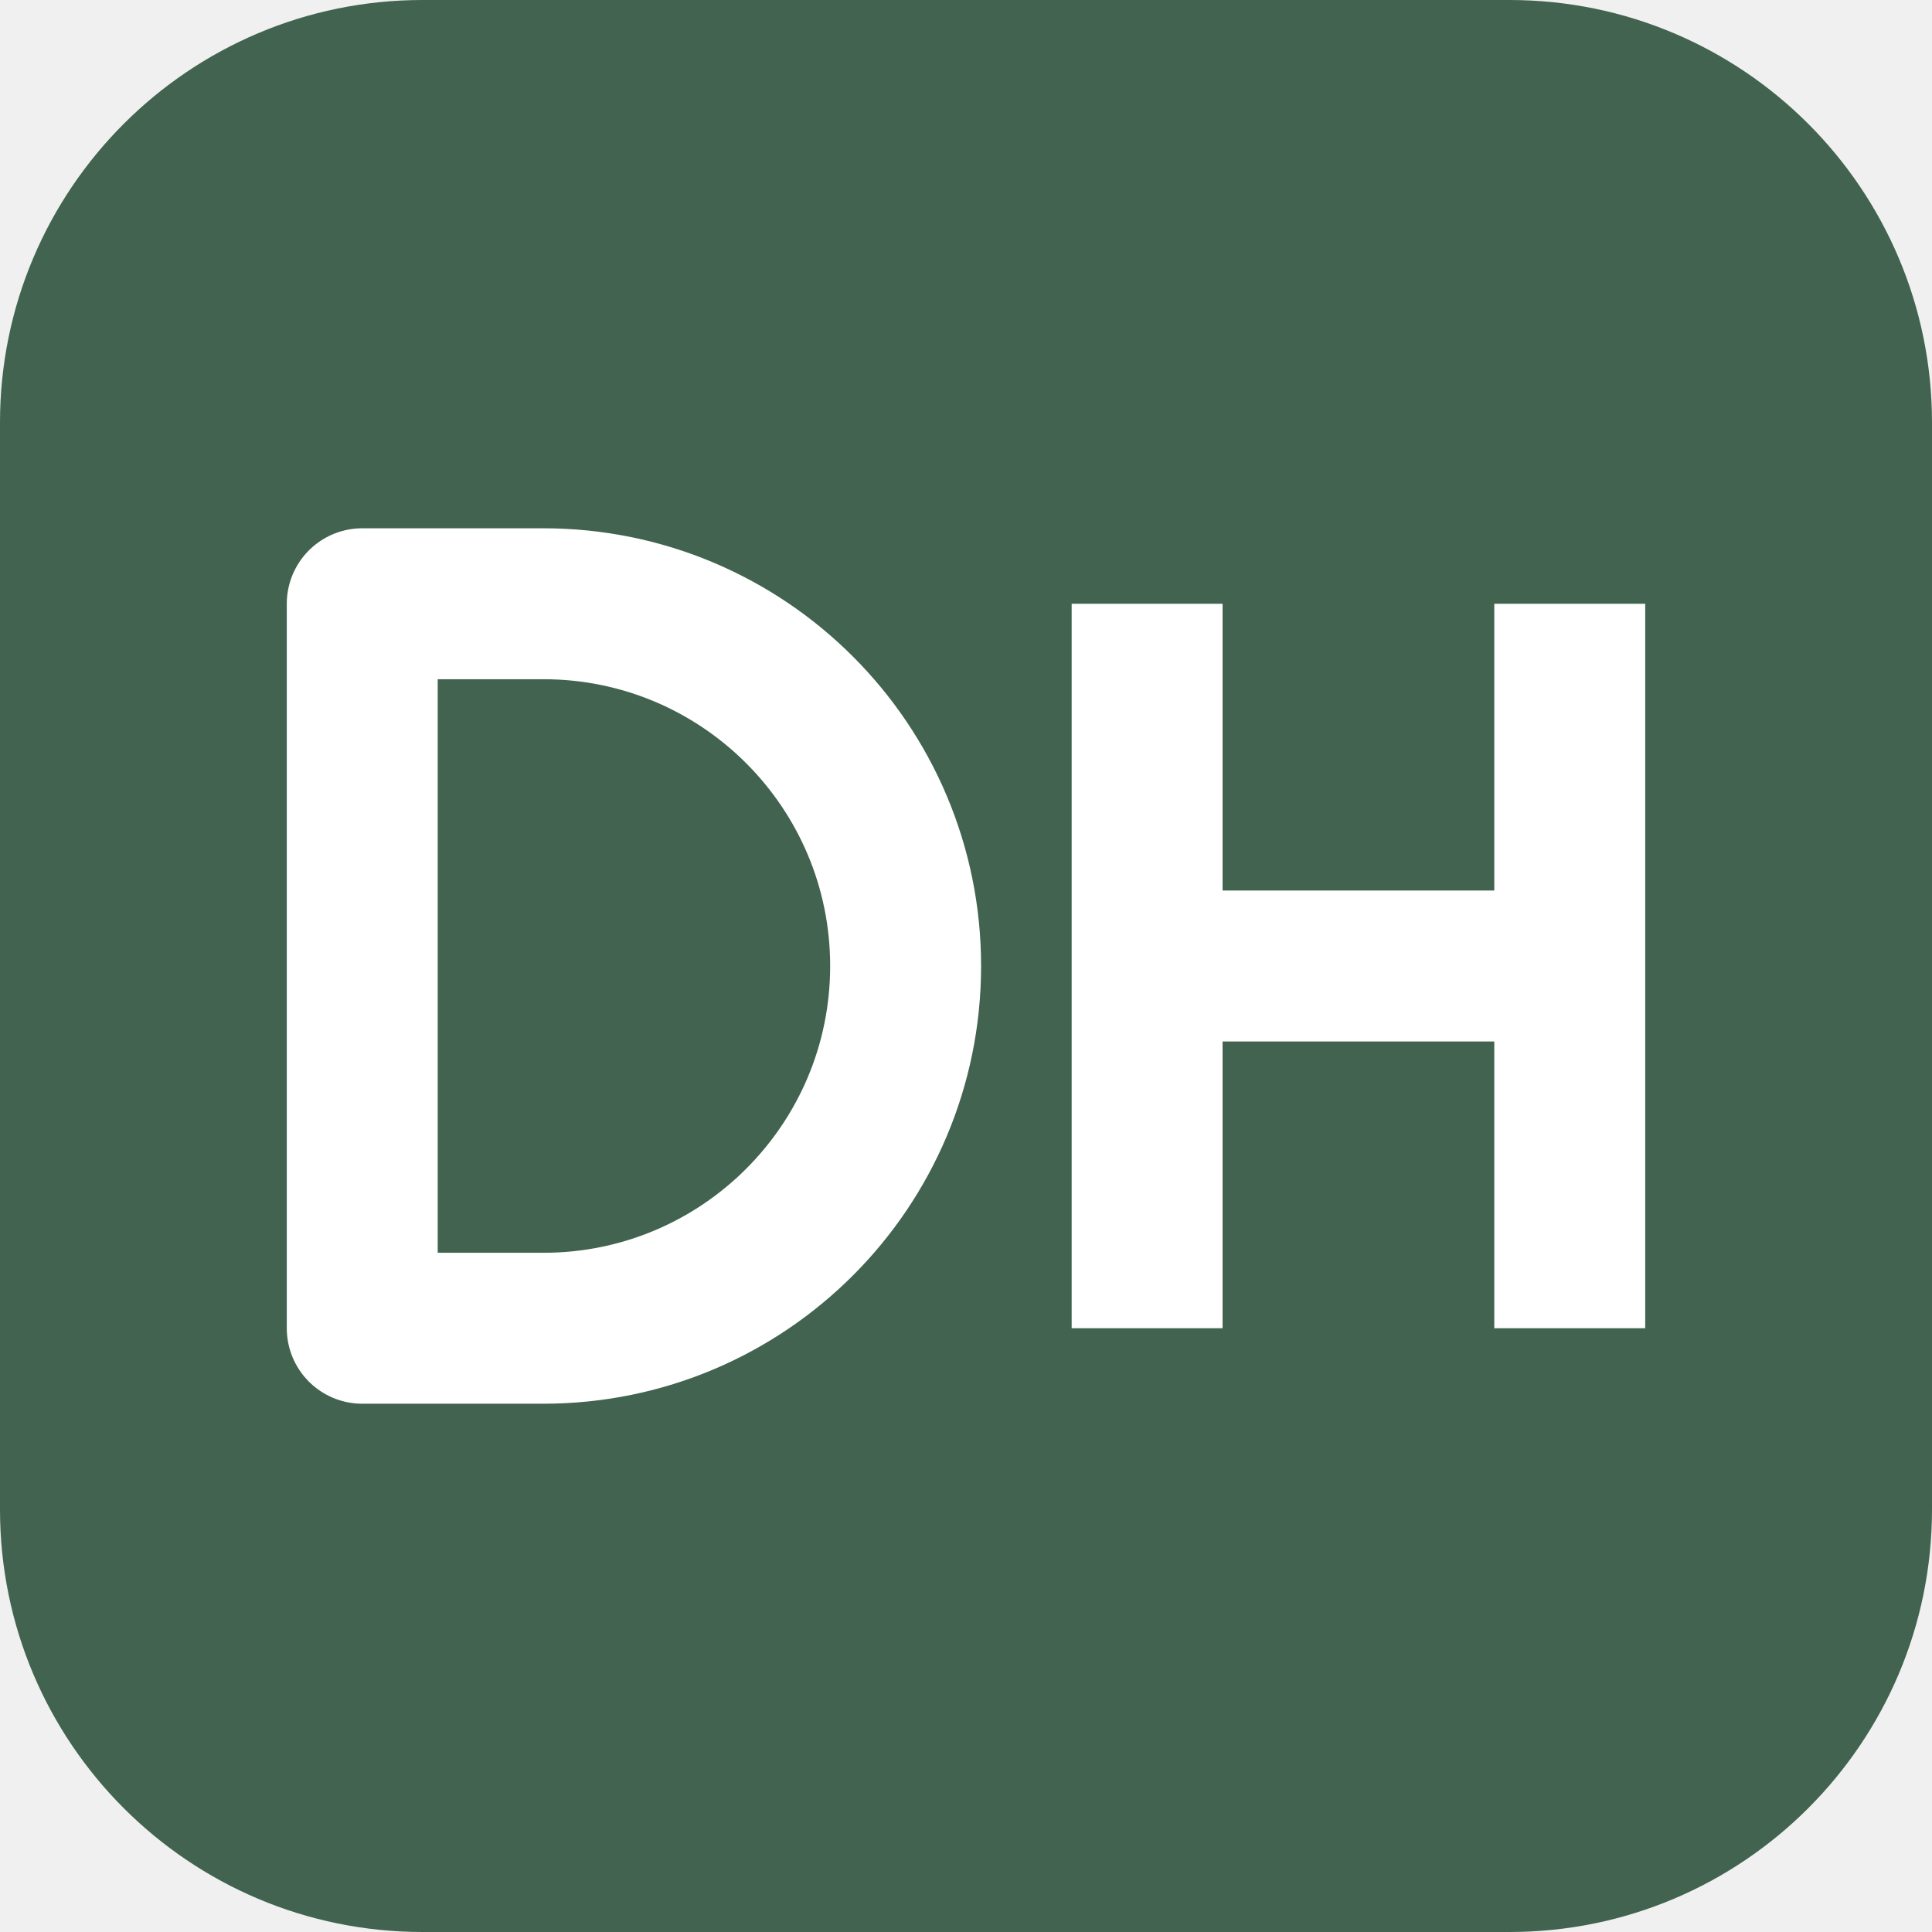
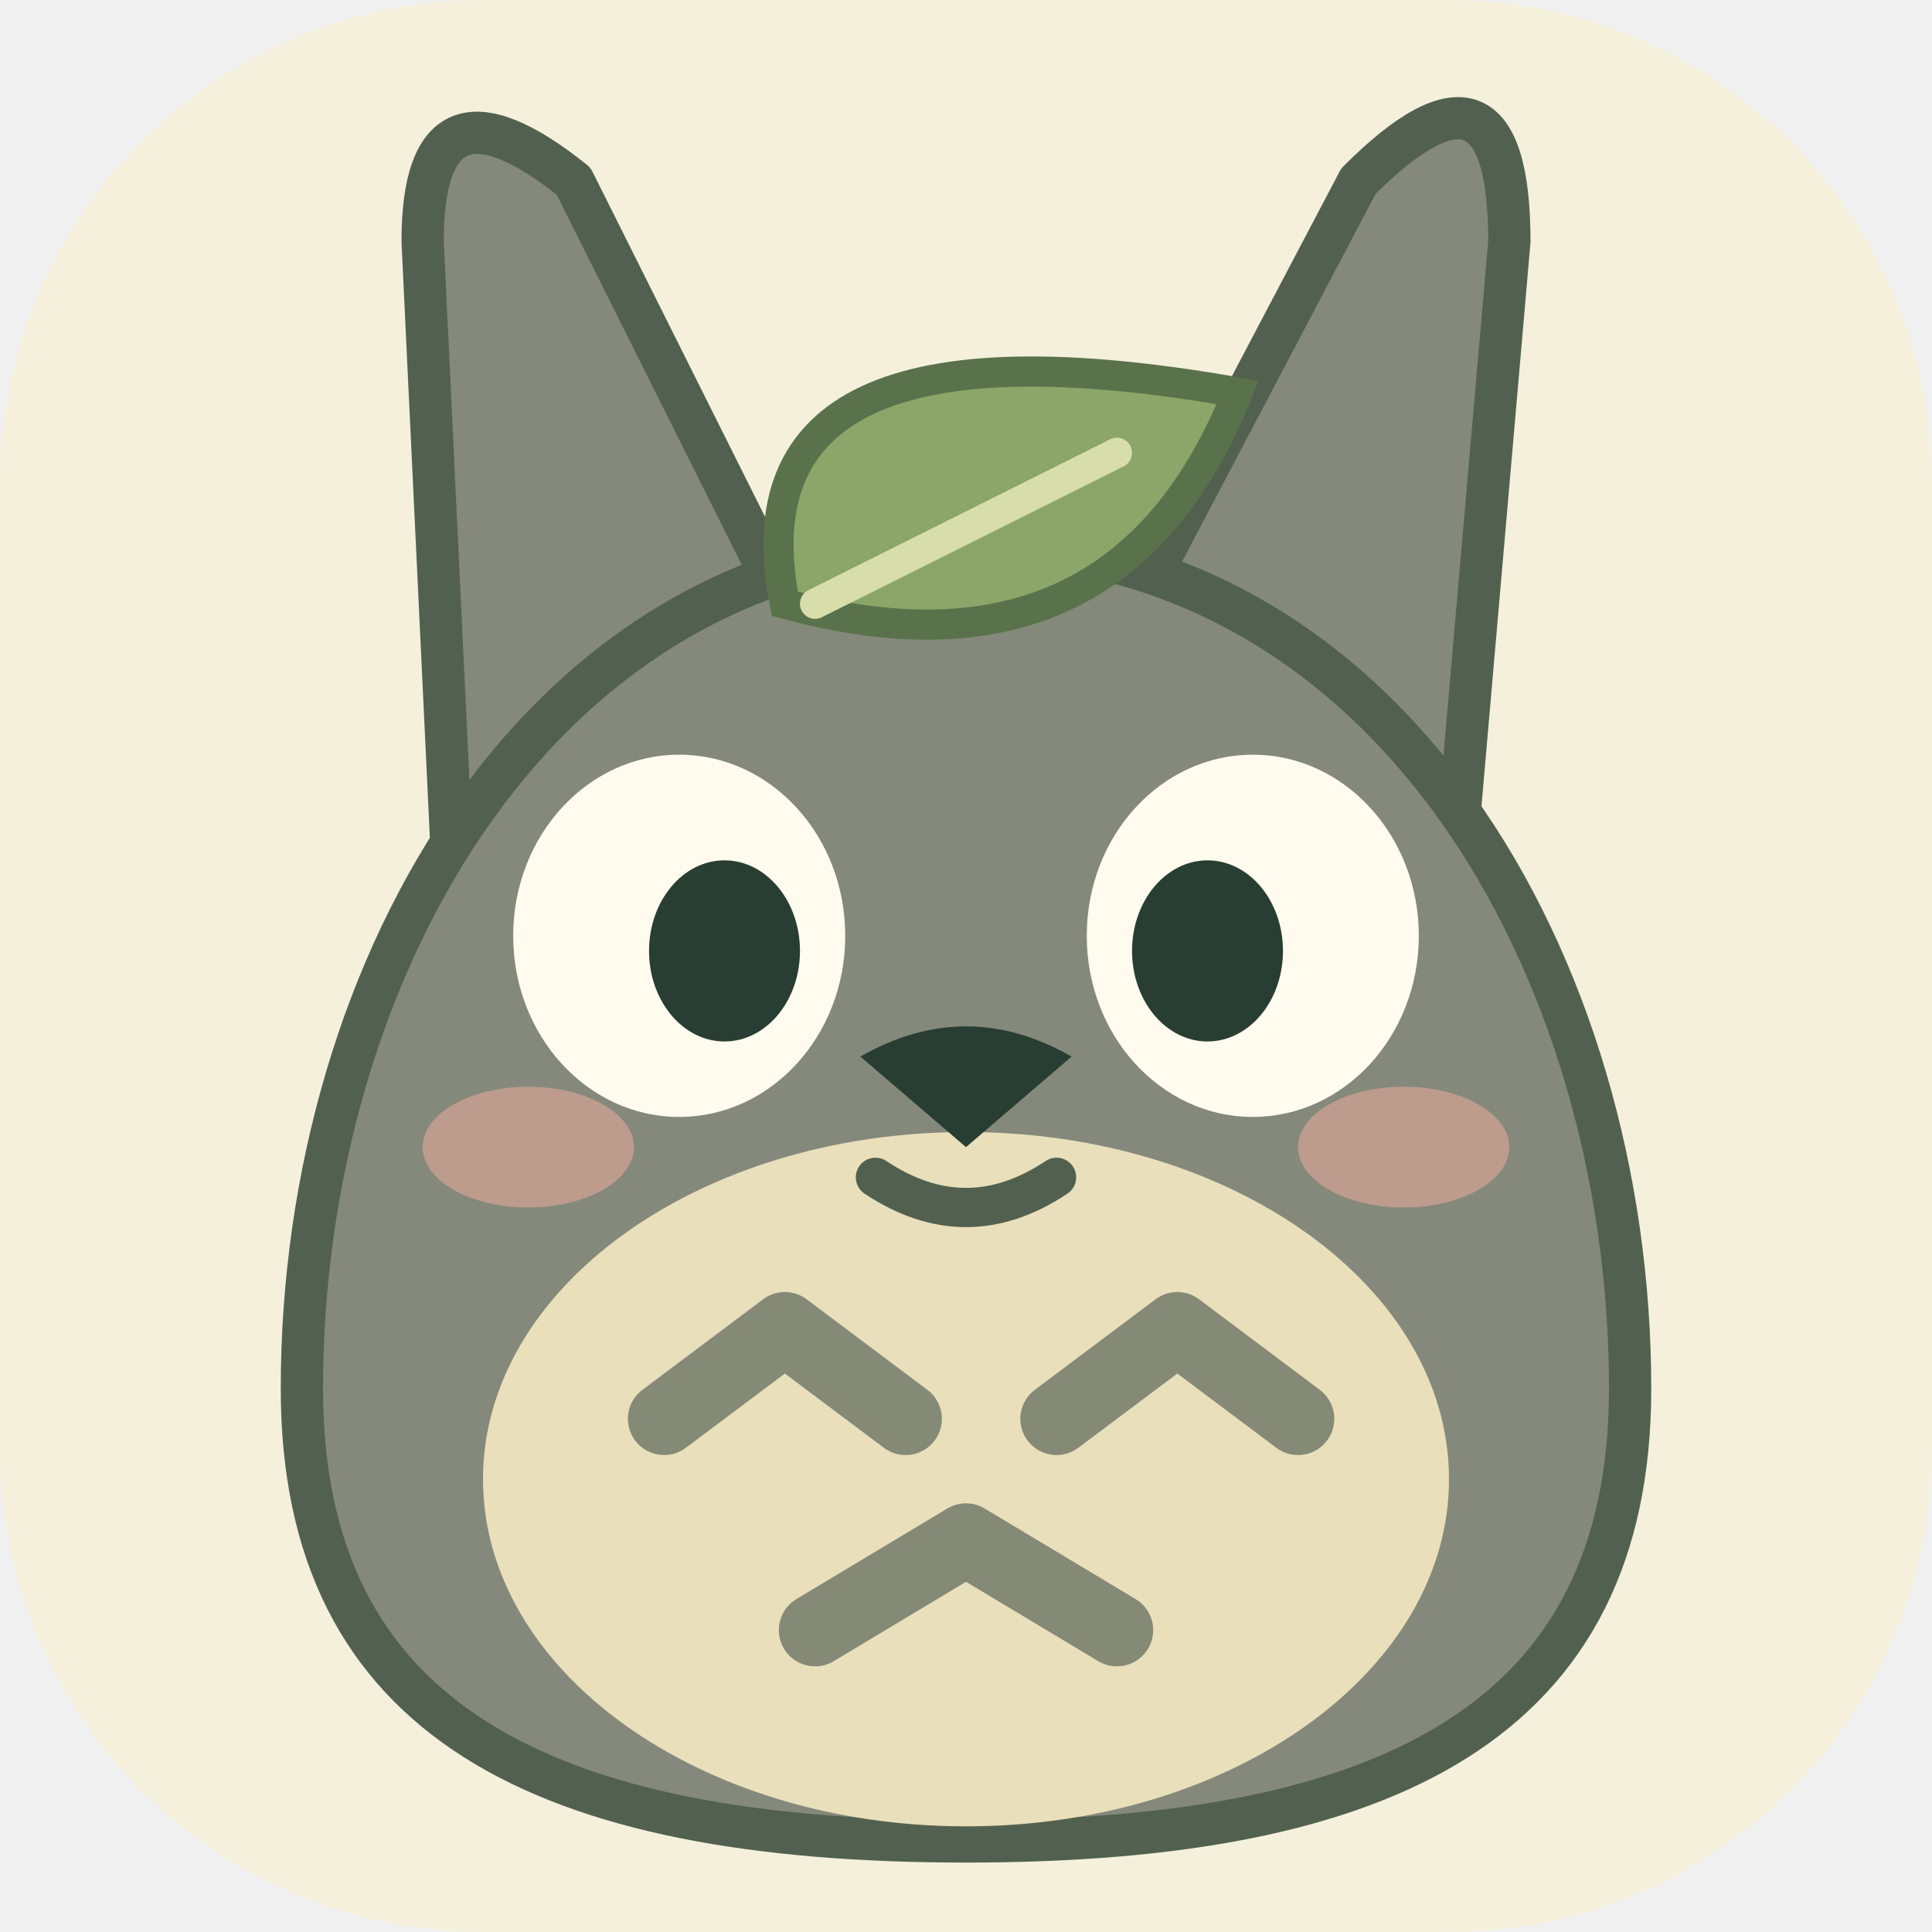
<svg xmlns="http://www.w3.org/2000/svg" viewBox="0 0 64 64">
-   <rect width="64" height="64" rx="14" fill="#41634f" />
-   <g fill="none" stroke="#fff" stroke-width="5" stroke-linejoin="round">
-     <path d="M12 20h6a12 12 0 0 1 0 24h-6Z" />
-     <path d="M38 20v24m14-24v24M38 32h14" />
+   <rect width="64" height="64" rx="16" fill="#f4f0dc" />
+   <g fill="#84897b" stroke="#52614f" stroke-width="1.4" stroke-linejoin="round">
+     <path d="M15 29 14 8q0-6 5-2l10 20M35 25 45 6q5-5 5 2l-2 23" />
+     <path d="M32 18C18 18 10 32 10 46c0 11 8 15 22 15s22-4 22-15c0-14-8-28-22-28Z" />
  </g>
+   <ellipse cx="32" cy="49" rx="16" ry="11.5" fill="#e9dfba" />
+   <path d="m22 47 4-3 4 3m5 0 4-3 4 3m-16 7 5-3 5 3" fill="none" stroke="#858a76" stroke-width="2.4" stroke-linecap="round" stroke-linejoin="round" />
+   <g fill="#fffbee">
+     <ellipse cx="22.5" cy="31" rx="5.5" ry="6" />
+     <ellipse cx="41.5" cy="31" rx="5.5" ry="6" />
+   </g>
+   <g fill="#293e32">
+     <ellipse cx="24" cy="31.5" rx="2.5" ry="3" />
+     <ellipse cx="40" cy="31.5" rx="2.5" ry="3" />
+     <path d="M28.5 35q3.5-2 7 0L32 38Z" />
+   </g>
+   <g fill="#d5a394" opacity=".7">
+     <ellipse cx="17.5" cy="38" rx="3.5" ry="2" />
+     <ellipse cx="46.5" cy="38" rx="3.5" ry="2" />
+   </g>
+   <path d="M29 39q3 2 6 0" fill="none" stroke="#52614f" stroke-width="1.3" stroke-linecap="round" />
+   <path d="M26 20q-2-10 15-7-4 10-15 7Z" fill="#8ca569" stroke="#59724b" stroke-width="1" />
+   <path d="m27 20 10-5" stroke="#d7deac" stroke-width="1" stroke-linecap="round" />
</svg>
